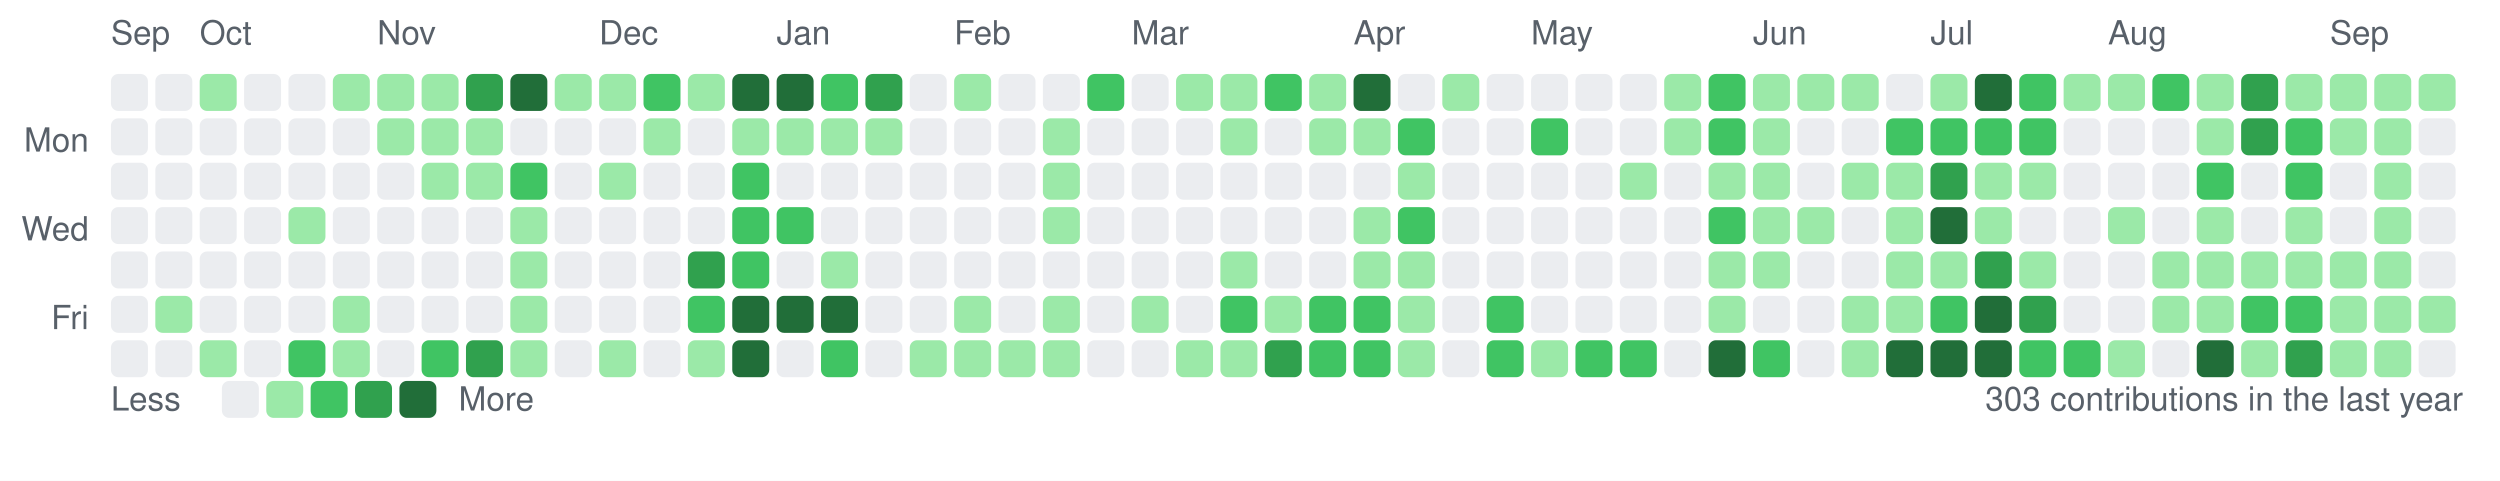
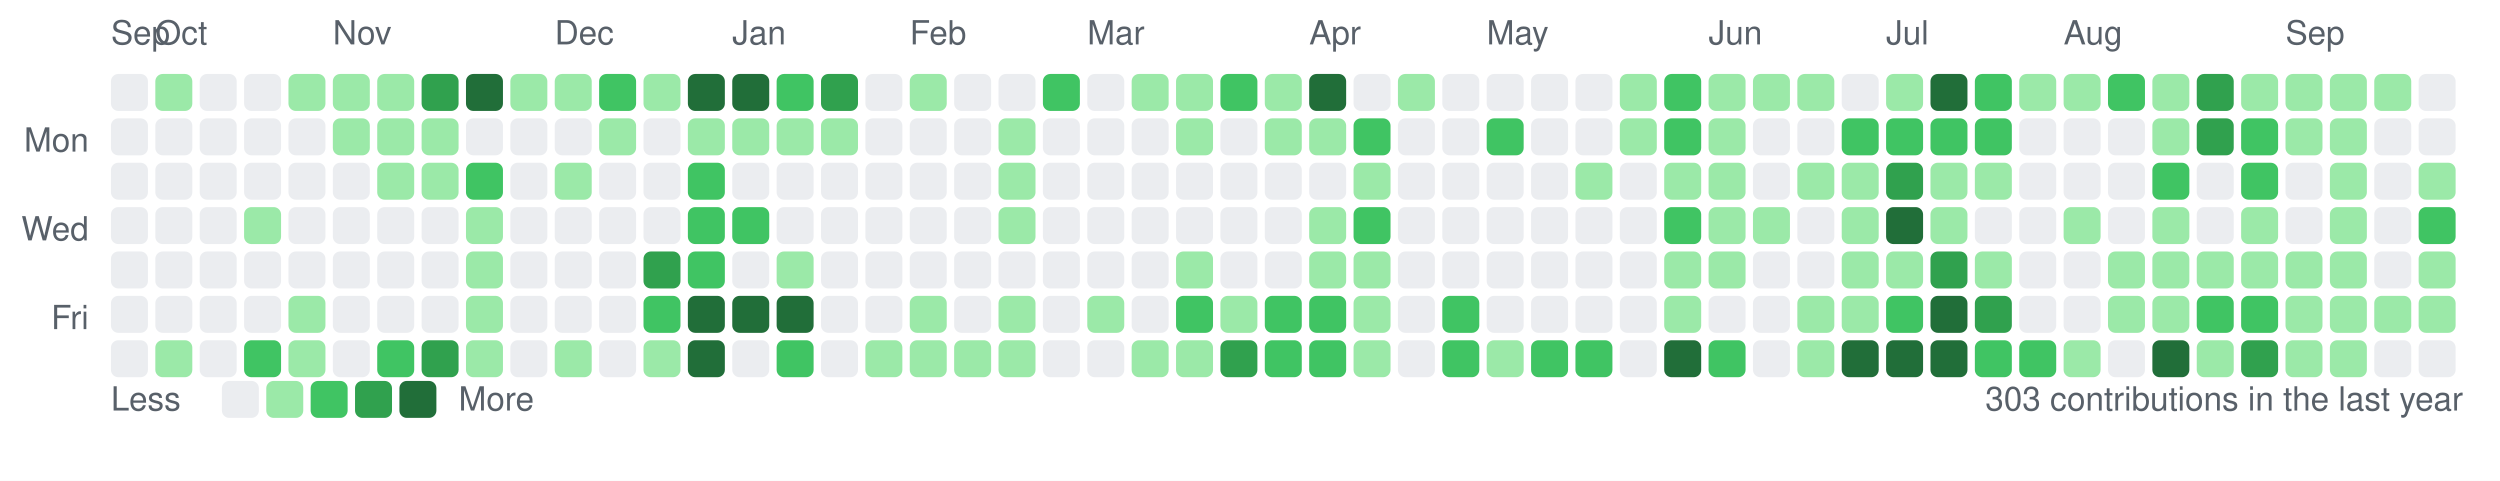
<svg xmlns="http://www.w3.org/2000/svg" width="676" height="130" viewBox="0 0 676 130" role="img" aria-label="cgycorey contribution graph">
  <rect width="676" height="130" fill="#ffffff" />
  <text x="24" y="41" font-size="9" text-anchor="end" fill="#586069" font-family="-apple-system,BlinkMacSystemFont,Segoe UI,Helvetica,Arial,sans-serif">Mon</text>
  <text x="24" y="65" font-size="9" text-anchor="end" fill="#586069" font-family="-apple-system,BlinkMacSystemFont,Segoe UI,Helvetica,Arial,sans-serif">Wed</text>
  <text x="24" y="89" font-size="9" text-anchor="end" fill="#586069" font-family="-apple-system,BlinkMacSystemFont,Segoe UI,Helvetica,Arial,sans-serif">Fri</text>
  <rect x="30" y="20" width="10" height="10" rx="2" fill="#ebedf0" />
  <rect x="30" y="32" width="10" height="10" rx="2" fill="#ebedf0" />
  <rect x="30" y="44" width="10" height="10" rx="2" fill="#ebedf0" />
  <rect x="30" y="56" width="10" height="10" rx="2" fill="#ebedf0" />
  <rect x="30" y="68" width="10" height="10" rx="2" fill="#ebedf0" />
  <rect x="30" y="80" width="10" height="10" rx="2" fill="#ebedf0" />
  <rect x="30" y="92" width="10" height="10" rx="2" fill="#ebedf0" />
-   <rect x="42" y="20" width="10" height="10" rx="2" fill="#ebedf0" />
+   <rect x="42" y="20" width="10" height="10" rx="2" fill="#9be9a8" />
  <rect x="42" y="32" width="10" height="10" rx="2" fill="#ebedf0" />
  <rect x="42" y="44" width="10" height="10" rx="2" fill="#ebedf0" />
  <rect x="42" y="56" width="10" height="10" rx="2" fill="#ebedf0" />
  <rect x="42" y="68" width="10" height="10" rx="2" fill="#ebedf0" />
-   <rect x="42" y="80" width="10" height="10" rx="2" fill="#9be9a8" />
-   <rect x="42" y="92" width="10" height="10" rx="2" fill="#ebedf0" />
-   <rect x="54" y="20" width="10" height="10" rx="2" fill="#9be9a8" />
+   <rect x="42" y="80" width="10" height="10" rx="2" fill="#ebedf0" />
+   <rect x="42" y="92" width="10" height="10" rx="2" fill="#9be9a8" />
+   <rect x="54" y="20" width="10" height="10" rx="2" fill="#ebedf0" />
  <rect x="54" y="32" width="10" height="10" rx="2" fill="#ebedf0" />
  <rect x="54" y="44" width="10" height="10" rx="2" fill="#ebedf0" />
  <rect x="54" y="56" width="10" height="10" rx="2" fill="#ebedf0" />
  <rect x="54" y="68" width="10" height="10" rx="2" fill="#ebedf0" />
  <rect x="54" y="80" width="10" height="10" rx="2" fill="#ebedf0" />
-   <rect x="54" y="92" width="10" height="10" rx="2" fill="#9be9a8" />
+   <rect x="54" y="92" width="10" height="10" rx="2" fill="#ebedf0" />
  <rect x="66" y="20" width="10" height="10" rx="2" fill="#ebedf0" />
  <rect x="66" y="32" width="10" height="10" rx="2" fill="#ebedf0" />
  <rect x="66" y="44" width="10" height="10" rx="2" fill="#ebedf0" />
-   <rect x="66" y="56" width="10" height="10" rx="2" fill="#ebedf0" />
+   <rect x="66" y="56" width="10" height="10" rx="2" fill="#9be9a8" />
  <rect x="66" y="68" width="10" height="10" rx="2" fill="#ebedf0" />
  <rect x="66" y="80" width="10" height="10" rx="2" fill="#ebedf0" />
-   <rect x="66" y="92" width="10" height="10" rx="2" fill="#ebedf0" />
-   <rect x="78" y="20" width="10" height="10" rx="2" fill="#ebedf0" />
+   <rect x="66" y="92" width="10" height="10" rx="2" fill="#40c463" />
+   <rect x="78" y="20" width="10" height="10" rx="2" fill="#9be9a8" />
  <rect x="78" y="32" width="10" height="10" rx="2" fill="#ebedf0" />
  <rect x="78" y="44" width="10" height="10" rx="2" fill="#ebedf0" />
-   <rect x="78" y="56" width="10" height="10" rx="2" fill="#9be9a8" />
+   <rect x="78" y="56" width="10" height="10" rx="2" fill="#ebedf0" />
  <rect x="78" y="68" width="10" height="10" rx="2" fill="#ebedf0" />
-   <rect x="78" y="80" width="10" height="10" rx="2" fill="#ebedf0" />
-   <rect x="78" y="92" width="10" height="10" rx="2" fill="#40c463" />
+   <rect x="78" y="80" width="10" height="10" rx="2" fill="#9be9a8" />
+   <rect x="78" y="92" width="10" height="10" rx="2" fill="#9be9a8" />
  <rect x="90" y="20" width="10" height="10" rx="2" fill="#9be9a8" />
-   <rect x="90" y="32" width="10" height="10" rx="2" fill="#ebedf0" />
+   <rect x="90" y="32" width="10" height="10" rx="2" fill="#9be9a8" />
  <rect x="90" y="44" width="10" height="10" rx="2" fill="#ebedf0" />
  <rect x="90" y="56" width="10" height="10" rx="2" fill="#ebedf0" />
  <rect x="90" y="68" width="10" height="10" rx="2" fill="#ebedf0" />
-   <rect x="90" y="80" width="10" height="10" rx="2" fill="#9be9a8" />
-   <rect x="90" y="92" width="10" height="10" rx="2" fill="#9be9a8" />
+   <rect x="90" y="80" width="10" height="10" rx="2" fill="#ebedf0" />
+   <rect x="90" y="92" width="10" height="10" rx="2" fill="#ebedf0" />
  <rect x="102" y="20" width="10" height="10" rx="2" fill="#9be9a8" />
  <rect x="102" y="32" width="10" height="10" rx="2" fill="#9be9a8" />
-   <rect x="102" y="44" width="10" height="10" rx="2" fill="#ebedf0" />
+   <rect x="102" y="44" width="10" height="10" rx="2" fill="#9be9a8" />
  <rect x="102" y="56" width="10" height="10" rx="2" fill="#ebedf0" />
  <rect x="102" y="68" width="10" height="10" rx="2" fill="#ebedf0" />
  <rect x="102" y="80" width="10" height="10" rx="2" fill="#ebedf0" />
-   <rect x="102" y="92" width="10" height="10" rx="2" fill="#ebedf0" />
-   <rect x="114" y="20" width="10" height="10" rx="2" fill="#9be9a8" />
+   <rect x="102" y="92" width="10" height="10" rx="2" fill="#40c463" />
+   <rect x="114" y="20" width="10" height="10" rx="2" fill="#30a14e" />
  <rect x="114" y="32" width="10" height="10" rx="2" fill="#9be9a8" />
  <rect x="114" y="44" width="10" height="10" rx="2" fill="#9be9a8" />
  <rect x="114" y="56" width="10" height="10" rx="2" fill="#ebedf0" />
  <rect x="114" y="68" width="10" height="10" rx="2" fill="#ebedf0" />
  <rect x="114" y="80" width="10" height="10" rx="2" fill="#ebedf0" />
-   <rect x="114" y="92" width="10" height="10" rx="2" fill="#40c463" />
-   <rect x="126" y="20" width="10" height="10" rx="2" fill="#30a14e" />
-   <rect x="126" y="32" width="10" height="10" rx="2" fill="#9be9a8" />
-   <rect x="126" y="44" width="10" height="10" rx="2" fill="#9be9a8" />
-   <rect x="126" y="56" width="10" height="10" rx="2" fill="#ebedf0" />
-   <rect x="126" y="68" width="10" height="10" rx="2" fill="#ebedf0" />
-   <rect x="126" y="80" width="10" height="10" rx="2" fill="#ebedf0" />
-   <rect x="126" y="92" width="10" height="10" rx="2" fill="#30a14e" />
-   <rect x="138" y="20" width="10" height="10" rx="2" fill="#216e39" />
+   <rect x="114" y="92" width="10" height="10" rx="2" fill="#30a14e" />
+   <rect x="126" y="20" width="10" height="10" rx="2" fill="#216e39" />
+   <rect x="126" y="32" width="10" height="10" rx="2" fill="#ebedf0" />
+   <rect x="126" y="44" width="10" height="10" rx="2" fill="#40c463" />
+   <rect x="126" y="56" width="10" height="10" rx="2" fill="#9be9a8" />
+   <rect x="126" y="68" width="10" height="10" rx="2" fill="#9be9a8" />
+   <rect x="126" y="80" width="10" height="10" rx="2" fill="#9be9a8" />
+   <rect x="126" y="92" width="10" height="10" rx="2" fill="#9be9a8" />
+   <rect x="138" y="20" width="10" height="10" rx="2" fill="#9be9a8" />
  <rect x="138" y="32" width="10" height="10" rx="2" fill="#ebedf0" />
-   <rect x="138" y="44" width="10" height="10" rx="2" fill="#40c463" />
-   <rect x="138" y="56" width="10" height="10" rx="2" fill="#9be9a8" />
-   <rect x="138" y="68" width="10" height="10" rx="2" fill="#9be9a8" />
-   <rect x="138" y="80" width="10" height="10" rx="2" fill="#9be9a8" />
-   <rect x="138" y="92" width="10" height="10" rx="2" fill="#9be9a8" />
+   <rect x="138" y="44" width="10" height="10" rx="2" fill="#ebedf0" />
+   <rect x="138" y="56" width="10" height="10" rx="2" fill="#ebedf0" />
+   <rect x="138" y="68" width="10" height="10" rx="2" fill="#ebedf0" />
+   <rect x="138" y="80" width="10" height="10" rx="2" fill="#ebedf0" />
+   <rect x="138" y="92" width="10" height="10" rx="2" fill="#ebedf0" />
  <rect x="150" y="20" width="10" height="10" rx="2" fill="#9be9a8" />
  <rect x="150" y="32" width="10" height="10" rx="2" fill="#ebedf0" />
-   <rect x="150" y="44" width="10" height="10" rx="2" fill="#ebedf0" />
+   <rect x="150" y="44" width="10" height="10" rx="2" fill="#9be9a8" />
  <rect x="150" y="56" width="10" height="10" rx="2" fill="#ebedf0" />
  <rect x="150" y="68" width="10" height="10" rx="2" fill="#ebedf0" />
  <rect x="150" y="80" width="10" height="10" rx="2" fill="#ebedf0" />
-   <rect x="150" y="92" width="10" height="10" rx="2" fill="#ebedf0" />
-   <rect x="162" y="20" width="10" height="10" rx="2" fill="#9be9a8" />
-   <rect x="162" y="32" width="10" height="10" rx="2" fill="#ebedf0" />
-   <rect x="162" y="44" width="10" height="10" rx="2" fill="#9be9a8" />
+   <rect x="150" y="92" width="10" height="10" rx="2" fill="#9be9a8" />
+   <rect x="162" y="20" width="10" height="10" rx="2" fill="#40c463" />
+   <rect x="162" y="32" width="10" height="10" rx="2" fill="#9be9a8" />
+   <rect x="162" y="44" width="10" height="10" rx="2" fill="#ebedf0" />
  <rect x="162" y="56" width="10" height="10" rx="2" fill="#ebedf0" />
  <rect x="162" y="68" width="10" height="10" rx="2" fill="#ebedf0" />
  <rect x="162" y="80" width="10" height="10" rx="2" fill="#ebedf0" />
-   <rect x="162" y="92" width="10" height="10" rx="2" fill="#9be9a8" />
-   <rect x="174" y="20" width="10" height="10" rx="2" fill="#40c463" />
-   <rect x="174" y="32" width="10" height="10" rx="2" fill="#9be9a8" />
+   <rect x="162" y="92" width="10" height="10" rx="2" fill="#ebedf0" />
+   <rect x="174" y="20" width="10" height="10" rx="2" fill="#9be9a8" />
+   <rect x="174" y="32" width="10" height="10" rx="2" fill="#ebedf0" />
  <rect x="174" y="44" width="10" height="10" rx="2" fill="#ebedf0" />
  <rect x="174" y="56" width="10" height="10" rx="2" fill="#ebedf0" />
-   <rect x="174" y="68" width="10" height="10" rx="2" fill="#ebedf0" />
-   <rect x="174" y="80" width="10" height="10" rx="2" fill="#ebedf0" />
-   <rect x="174" y="92" width="10" height="10" rx="2" fill="#ebedf0" />
-   <rect x="186" y="20" width="10" height="10" rx="2" fill="#9be9a8" />
-   <rect x="186" y="32" width="10" height="10" rx="2" fill="#ebedf0" />
-   <rect x="186" y="44" width="10" height="10" rx="2" fill="#ebedf0" />
-   <rect x="186" y="56" width="10" height="10" rx="2" fill="#ebedf0" />
-   <rect x="186" y="68" width="10" height="10" rx="2" fill="#30a14e" />
-   <rect x="186" y="80" width="10" height="10" rx="2" fill="#40c463" />
-   <rect x="186" y="92" width="10" height="10" rx="2" fill="#9be9a8" />
+   <rect x="174" y="68" width="10" height="10" rx="2" fill="#30a14e" />
+   <rect x="174" y="80" width="10" height="10" rx="2" fill="#40c463" />
+   <rect x="174" y="92" width="10" height="10" rx="2" fill="#9be9a8" />
+   <rect x="186" y="20" width="10" height="10" rx="2" fill="#216e39" />
+   <rect x="186" y="32" width="10" height="10" rx="2" fill="#9be9a8" />
+   <rect x="186" y="44" width="10" height="10" rx="2" fill="#40c463" />
+   <rect x="186" y="56" width="10" height="10" rx="2" fill="#40c463" />
+   <rect x="186" y="68" width="10" height="10" rx="2" fill="#40c463" />
+   <rect x="186" y="80" width="10" height="10" rx="2" fill="#216e39" />
+   <rect x="186" y="92" width="10" height="10" rx="2" fill="#216e39" />
  <rect x="198" y="20" width="10" height="10" rx="2" fill="#216e39" />
  <rect x="198" y="32" width="10" height="10" rx="2" fill="#9be9a8" />
-   <rect x="198" y="44" width="10" height="10" rx="2" fill="#40c463" />
+   <rect x="198" y="44" width="10" height="10" rx="2" fill="#ebedf0" />
  <rect x="198" y="56" width="10" height="10" rx="2" fill="#40c463" />
-   <rect x="198" y="68" width="10" height="10" rx="2" fill="#40c463" />
+   <rect x="198" y="68" width="10" height="10" rx="2" fill="#ebedf0" />
  <rect x="198" y="80" width="10" height="10" rx="2" fill="#216e39" />
-   <rect x="198" y="92" width="10" height="10" rx="2" fill="#216e39" />
-   <rect x="210" y="20" width="10" height="10" rx="2" fill="#216e39" />
+   <rect x="198" y="92" width="10" height="10" rx="2" fill="#ebedf0" />
+   <rect x="210" y="20" width="10" height="10" rx="2" fill="#40c463" />
  <rect x="210" y="32" width="10" height="10" rx="2" fill="#9be9a8" />
  <rect x="210" y="44" width="10" height="10" rx="2" fill="#ebedf0" />
-   <rect x="210" y="56" width="10" height="10" rx="2" fill="#40c463" />
-   <rect x="210" y="68" width="10" height="10" rx="2" fill="#ebedf0" />
+   <rect x="210" y="56" width="10" height="10" rx="2" fill="#ebedf0" />
+   <rect x="210" y="68" width="10" height="10" rx="2" fill="#9be9a8" />
  <rect x="210" y="80" width="10" height="10" rx="2" fill="#216e39" />
-   <rect x="210" y="92" width="10" height="10" rx="2" fill="#ebedf0" />
-   <rect x="222" y="20" width="10" height="10" rx="2" fill="#40c463" />
+   <rect x="210" y="92" width="10" height="10" rx="2" fill="#40c463" />
+   <rect x="222" y="20" width="10" height="10" rx="2" fill="#30a14e" />
  <rect x="222" y="32" width="10" height="10" rx="2" fill="#9be9a8" />
  <rect x="222" y="44" width="10" height="10" rx="2" fill="#ebedf0" />
  <rect x="222" y="56" width="10" height="10" rx="2" fill="#ebedf0" />
-   <rect x="222" y="68" width="10" height="10" rx="2" fill="#9be9a8" />
-   <rect x="222" y="80" width="10" height="10" rx="2" fill="#216e39" />
-   <rect x="222" y="92" width="10" height="10" rx="2" fill="#40c463" />
-   <rect x="234" y="20" width="10" height="10" rx="2" fill="#30a14e" />
-   <rect x="234" y="32" width="10" height="10" rx="2" fill="#9be9a8" />
+   <rect x="222" y="68" width="10" height="10" rx="2" fill="#ebedf0" />
+   <rect x="222" y="80" width="10" height="10" rx="2" fill="#ebedf0" />
+   <rect x="222" y="92" width="10" height="10" rx="2" fill="#ebedf0" />
+   <rect x="234" y="20" width="10" height="10" rx="2" fill="#ebedf0" />
+   <rect x="234" y="32" width="10" height="10" rx="2" fill="#ebedf0" />
  <rect x="234" y="44" width="10" height="10" rx="2" fill="#ebedf0" />
  <rect x="234" y="56" width="10" height="10" rx="2" fill="#ebedf0" />
  <rect x="234" y="68" width="10" height="10" rx="2" fill="#ebedf0" />
  <rect x="234" y="80" width="10" height="10" rx="2" fill="#ebedf0" />
-   <rect x="234" y="92" width="10" height="10" rx="2" fill="#ebedf0" />
-   <rect x="246" y="20" width="10" height="10" rx="2" fill="#ebedf0" />
+   <rect x="234" y="92" width="10" height="10" rx="2" fill="#9be9a8" />
+   <rect x="246" y="20" width="10" height="10" rx="2" fill="#9be9a8" />
  <rect x="246" y="32" width="10" height="10" rx="2" fill="#ebedf0" />
  <rect x="246" y="44" width="10" height="10" rx="2" fill="#ebedf0" />
  <rect x="246" y="56" width="10" height="10" rx="2" fill="#ebedf0" />
  <rect x="246" y="68" width="10" height="10" rx="2" fill="#ebedf0" />
-   <rect x="246" y="80" width="10" height="10" rx="2" fill="#ebedf0" />
+   <rect x="246" y="80" width="10" height="10" rx="2" fill="#9be9a8" />
  <rect x="246" y="92" width="10" height="10" rx="2" fill="#9be9a8" />
-   <rect x="258" y="20" width="10" height="10" rx="2" fill="#9be9a8" />
+   <rect x="258" y="20" width="10" height="10" rx="2" fill="#ebedf0" />
  <rect x="258" y="32" width="10" height="10" rx="2" fill="#ebedf0" />
  <rect x="258" y="44" width="10" height="10" rx="2" fill="#ebedf0" />
  <rect x="258" y="56" width="10" height="10" rx="2" fill="#ebedf0" />
  <rect x="258" y="68" width="10" height="10" rx="2" fill="#ebedf0" />
-   <rect x="258" y="80" width="10" height="10" rx="2" fill="#9be9a8" />
+   <rect x="258" y="80" width="10" height="10" rx="2" fill="#ebedf0" />
  <rect x="258" y="92" width="10" height="10" rx="2" fill="#9be9a8" />
  <rect x="270" y="20" width="10" height="10" rx="2" fill="#ebedf0" />
-   <rect x="270" y="32" width="10" height="10" rx="2" fill="#ebedf0" />
-   <rect x="270" y="44" width="10" height="10" rx="2" fill="#ebedf0" />
-   <rect x="270" y="56" width="10" height="10" rx="2" fill="#ebedf0" />
+   <rect x="270" y="32" width="10" height="10" rx="2" fill="#9be9a8" />
+   <rect x="270" y="44" width="10" height="10" rx="2" fill="#9be9a8" />
+   <rect x="270" y="56" width="10" height="10" rx="2" fill="#9be9a8" />
  <rect x="270" y="68" width="10" height="10" rx="2" fill="#ebedf0" />
-   <rect x="270" y="80" width="10" height="10" rx="2" fill="#ebedf0" />
+   <rect x="270" y="80" width="10" height="10" rx="2" fill="#9be9a8" />
  <rect x="270" y="92" width="10" height="10" rx="2" fill="#9be9a8" />
-   <rect x="282" y="20" width="10" height="10" rx="2" fill="#ebedf0" />
-   <rect x="282" y="32" width="10" height="10" rx="2" fill="#9be9a8" />
-   <rect x="282" y="44" width="10" height="10" rx="2" fill="#9be9a8" />
-   <rect x="282" y="56" width="10" height="10" rx="2" fill="#9be9a8" />
+   <rect x="282" y="20" width="10" height="10" rx="2" fill="#40c463" />
+   <rect x="282" y="32" width="10" height="10" rx="2" fill="#ebedf0" />
+   <rect x="282" y="44" width="10" height="10" rx="2" fill="#ebedf0" />
+   <rect x="282" y="56" width="10" height="10" rx="2" fill="#ebedf0" />
  <rect x="282" y="68" width="10" height="10" rx="2" fill="#ebedf0" />
-   <rect x="282" y="80" width="10" height="10" rx="2" fill="#9be9a8" />
-   <rect x="282" y="92" width="10" height="10" rx="2" fill="#9be9a8" />
-   <rect x="294" y="20" width="10" height="10" rx="2" fill="#40c463" />
+   <rect x="282" y="80" width="10" height="10" rx="2" fill="#ebedf0" />
+   <rect x="282" y="92" width="10" height="10" rx="2" fill="#ebedf0" />
+   <rect x="294" y="20" width="10" height="10" rx="2" fill="#ebedf0" />
  <rect x="294" y="32" width="10" height="10" rx="2" fill="#ebedf0" />
  <rect x="294" y="44" width="10" height="10" rx="2" fill="#ebedf0" />
  <rect x="294" y="56" width="10" height="10" rx="2" fill="#ebedf0" />
  <rect x="294" y="68" width="10" height="10" rx="2" fill="#ebedf0" />
-   <rect x="294" y="80" width="10" height="10" rx="2" fill="#ebedf0" />
+   <rect x="294" y="80" width="10" height="10" rx="2" fill="#9be9a8" />
  <rect x="294" y="92" width="10" height="10" rx="2" fill="#ebedf0" />
-   <rect x="306" y="20" width="10" height="10" rx="2" fill="#ebedf0" />
+   <rect x="306" y="20" width="10" height="10" rx="2" fill="#9be9a8" />
  <rect x="306" y="32" width="10" height="10" rx="2" fill="#ebedf0" />
  <rect x="306" y="44" width="10" height="10" rx="2" fill="#ebedf0" />
  <rect x="306" y="56" width="10" height="10" rx="2" fill="#ebedf0" />
  <rect x="306" y="68" width="10" height="10" rx="2" fill="#ebedf0" />
-   <rect x="306" y="80" width="10" height="10" rx="2" fill="#9be9a8" />
-   <rect x="306" y="92" width="10" height="10" rx="2" fill="#ebedf0" />
+   <rect x="306" y="80" width="10" height="10" rx="2" fill="#ebedf0" />
+   <rect x="306" y="92" width="10" height="10" rx="2" fill="#9be9a8" />
  <rect x="318" y="20" width="10" height="10" rx="2" fill="#9be9a8" />
-   <rect x="318" y="32" width="10" height="10" rx="2" fill="#ebedf0" />
+   <rect x="318" y="32" width="10" height="10" rx="2" fill="#9be9a8" />
  <rect x="318" y="44" width="10" height="10" rx="2" fill="#ebedf0" />
  <rect x="318" y="56" width="10" height="10" rx="2" fill="#ebedf0" />
-   <rect x="318" y="68" width="10" height="10" rx="2" fill="#ebedf0" />
-   <rect x="318" y="80" width="10" height="10" rx="2" fill="#ebedf0" />
+   <rect x="318" y="68" width="10" height="10" rx="2" fill="#9be9a8" />
+   <rect x="318" y="80" width="10" height="10" rx="2" fill="#40c463" />
  <rect x="318" y="92" width="10" height="10" rx="2" fill="#9be9a8" />
-   <rect x="330" y="20" width="10" height="10" rx="2" fill="#9be9a8" />
-   <rect x="330" y="32" width="10" height="10" rx="2" fill="#9be9a8" />
+   <rect x="330" y="20" width="10" height="10" rx="2" fill="#40c463" />
+   <rect x="330" y="32" width="10" height="10" rx="2" fill="#ebedf0" />
  <rect x="330" y="44" width="10" height="10" rx="2" fill="#ebedf0" />
  <rect x="330" y="56" width="10" height="10" rx="2" fill="#ebedf0" />
-   <rect x="330" y="68" width="10" height="10" rx="2" fill="#9be9a8" />
-   <rect x="330" y="80" width="10" height="10" rx="2" fill="#40c463" />
-   <rect x="330" y="92" width="10" height="10" rx="2" fill="#9be9a8" />
-   <rect x="342" y="20" width="10" height="10" rx="2" fill="#40c463" />
-   <rect x="342" y="32" width="10" height="10" rx="2" fill="#ebedf0" />
+   <rect x="330" y="68" width="10" height="10" rx="2" fill="#ebedf0" />
+   <rect x="330" y="80" width="10" height="10" rx="2" fill="#9be9a8" />
+   <rect x="330" y="92" width="10" height="10" rx="2" fill="#30a14e" />
+   <rect x="342" y="20" width="10" height="10" rx="2" fill="#9be9a8" />
+   <rect x="342" y="32" width="10" height="10" rx="2" fill="#9be9a8" />
  <rect x="342" y="44" width="10" height="10" rx="2" fill="#ebedf0" />
  <rect x="342" y="56" width="10" height="10" rx="2" fill="#ebedf0" />
  <rect x="342" y="68" width="10" height="10" rx="2" fill="#ebedf0" />
-   <rect x="342" y="80" width="10" height="10" rx="2" fill="#9be9a8" />
-   <rect x="342" y="92" width="10" height="10" rx="2" fill="#30a14e" />
-   <rect x="354" y="20" width="10" height="10" rx="2" fill="#9be9a8" />
+   <rect x="342" y="80" width="10" height="10" rx="2" fill="#40c463" />
+   <rect x="342" y="92" width="10" height="10" rx="2" fill="#40c463" />
+   <rect x="354" y="20" width="10" height="10" rx="2" fill="#216e39" />
  <rect x="354" y="32" width="10" height="10" rx="2" fill="#9be9a8" />
  <rect x="354" y="44" width="10" height="10" rx="2" fill="#ebedf0" />
-   <rect x="354" y="56" width="10" height="10" rx="2" fill="#ebedf0" />
-   <rect x="354" y="68" width="10" height="10" rx="2" fill="#ebedf0" />
+   <rect x="354" y="56" width="10" height="10" rx="2" fill="#9be9a8" />
+   <rect x="354" y="68" width="10" height="10" rx="2" fill="#9be9a8" />
  <rect x="354" y="80" width="10" height="10" rx="2" fill="#40c463" />
  <rect x="354" y="92" width="10" height="10" rx="2" fill="#40c463" />
-   <rect x="366" y="20" width="10" height="10" rx="2" fill="#216e39" />
-   <rect x="366" y="32" width="10" height="10" rx="2" fill="#9be9a8" />
-   <rect x="366" y="44" width="10" height="10" rx="2" fill="#ebedf0" />
-   <rect x="366" y="56" width="10" height="10" rx="2" fill="#9be9a8" />
+   <rect x="366" y="20" width="10" height="10" rx="2" fill="#ebedf0" />
+   <rect x="366" y="32" width="10" height="10" rx="2" fill="#40c463" />
+   <rect x="366" y="44" width="10" height="10" rx="2" fill="#9be9a8" />
+   <rect x="366" y="56" width="10" height="10" rx="2" fill="#40c463" />
  <rect x="366" y="68" width="10" height="10" rx="2" fill="#9be9a8" />
-   <rect x="366" y="80" width="10" height="10" rx="2" fill="#40c463" />
-   <rect x="366" y="92" width="10" height="10" rx="2" fill="#40c463" />
-   <rect x="378" y="20" width="10" height="10" rx="2" fill="#ebedf0" />
-   <rect x="378" y="32" width="10" height="10" rx="2" fill="#40c463" />
-   <rect x="378" y="44" width="10" height="10" rx="2" fill="#9be9a8" />
-   <rect x="378" y="56" width="10" height="10" rx="2" fill="#40c463" />
-   <rect x="378" y="68" width="10" height="10" rx="2" fill="#9be9a8" />
-   <rect x="378" y="80" width="10" height="10" rx="2" fill="#9be9a8" />
-   <rect x="378" y="92" width="10" height="10" rx="2" fill="#9be9a8" />
-   <rect x="390" y="20" width="10" height="10" rx="2" fill="#9be9a8" />
+   <rect x="366" y="80" width="10" height="10" rx="2" fill="#9be9a8" />
+   <rect x="366" y="92" width="10" height="10" rx="2" fill="#9be9a8" />
+   <rect x="378" y="20" width="10" height="10" rx="2" fill="#9be9a8" />
+   <rect x="378" y="32" width="10" height="10" rx="2" fill="#ebedf0" />
+   <rect x="378" y="44" width="10" height="10" rx="2" fill="#ebedf0" />
+   <rect x="378" y="56" width="10" height="10" rx="2" fill="#ebedf0" />
+   <rect x="378" y="68" width="10" height="10" rx="2" fill="#ebedf0" />
+   <rect x="378" y="80" width="10" height="10" rx="2" fill="#ebedf0" />
+   <rect x="378" y="92" width="10" height="10" rx="2" fill="#ebedf0" />
+   <rect x="390" y="20" width="10" height="10" rx="2" fill="#ebedf0" />
  <rect x="390" y="32" width="10" height="10" rx="2" fill="#ebedf0" />
  <rect x="390" y="44" width="10" height="10" rx="2" fill="#ebedf0" />
  <rect x="390" y="56" width="10" height="10" rx="2" fill="#ebedf0" />
  <rect x="390" y="68" width="10" height="10" rx="2" fill="#ebedf0" />
-   <rect x="390" y="80" width="10" height="10" rx="2" fill="#ebedf0" />
-   <rect x="390" y="92" width="10" height="10" rx="2" fill="#ebedf0" />
+   <rect x="390" y="80" width="10" height="10" rx="2" fill="#40c463" />
+   <rect x="390" y="92" width="10" height="10" rx="2" fill="#40c463" />
  <rect x="402" y="20" width="10" height="10" rx="2" fill="#ebedf0" />
-   <rect x="402" y="32" width="10" height="10" rx="2" fill="#ebedf0" />
+   <rect x="402" y="32" width="10" height="10" rx="2" fill="#40c463" />
  <rect x="402" y="44" width="10" height="10" rx="2" fill="#ebedf0" />
  <rect x="402" y="56" width="10" height="10" rx="2" fill="#ebedf0" />
  <rect x="402" y="68" width="10" height="10" rx="2" fill="#ebedf0" />
-   <rect x="402" y="80" width="10" height="10" rx="2" fill="#40c463" />
-   <rect x="402" y="92" width="10" height="10" rx="2" fill="#40c463" />
+   <rect x="402" y="80" width="10" height="10" rx="2" fill="#ebedf0" />
+   <rect x="402" y="92" width="10" height="10" rx="2" fill="#9be9a8" />
  <rect x="414" y="20" width="10" height="10" rx="2" fill="#ebedf0" />
-   <rect x="414" y="32" width="10" height="10" rx="2" fill="#40c463" />
+   <rect x="414" y="32" width="10" height="10" rx="2" fill="#ebedf0" />
  <rect x="414" y="44" width="10" height="10" rx="2" fill="#ebedf0" />
  <rect x="414" y="56" width="10" height="10" rx="2" fill="#ebedf0" />
  <rect x="414" y="68" width="10" height="10" rx="2" fill="#ebedf0" />
  <rect x="414" y="80" width="10" height="10" rx="2" fill="#ebedf0" />
-   <rect x="414" y="92" width="10" height="10" rx="2" fill="#9be9a8" />
+   <rect x="414" y="92" width="10" height="10" rx="2" fill="#40c463" />
  <rect x="426" y="20" width="10" height="10" rx="2" fill="#ebedf0" />
  <rect x="426" y="32" width="10" height="10" rx="2" fill="#ebedf0" />
-   <rect x="426" y="44" width="10" height="10" rx="2" fill="#ebedf0" />
+   <rect x="426" y="44" width="10" height="10" rx="2" fill="#9be9a8" />
  <rect x="426" y="56" width="10" height="10" rx="2" fill="#ebedf0" />
  <rect x="426" y="68" width="10" height="10" rx="2" fill="#ebedf0" />
  <rect x="426" y="80" width="10" height="10" rx="2" fill="#ebedf0" />
  <rect x="426" y="92" width="10" height="10" rx="2" fill="#40c463" />
-   <rect x="438" y="20" width="10" height="10" rx="2" fill="#ebedf0" />
-   <rect x="438" y="32" width="10" height="10" rx="2" fill="#ebedf0" />
-   <rect x="438" y="44" width="10" height="10" rx="2" fill="#9be9a8" />
+   <rect x="438" y="20" width="10" height="10" rx="2" fill="#9be9a8" />
+   <rect x="438" y="32" width="10" height="10" rx="2" fill="#9be9a8" />
+   <rect x="438" y="44" width="10" height="10" rx="2" fill="#ebedf0" />
  <rect x="438" y="56" width="10" height="10" rx="2" fill="#ebedf0" />
  <rect x="438" y="68" width="10" height="10" rx="2" fill="#ebedf0" />
  <rect x="438" y="80" width="10" height="10" rx="2" fill="#ebedf0" />
-   <rect x="438" y="92" width="10" height="10" rx="2" fill="#40c463" />
-   <rect x="450" y="20" width="10" height="10" rx="2" fill="#9be9a8" />
-   <rect x="450" y="32" width="10" height="10" rx="2" fill="#9be9a8" />
-   <rect x="450" y="44" width="10" height="10" rx="2" fill="#ebedf0" />
-   <rect x="450" y="56" width="10" height="10" rx="2" fill="#ebedf0" />
-   <rect x="450" y="68" width="10" height="10" rx="2" fill="#ebedf0" />
-   <rect x="450" y="80" width="10" height="10" rx="2" fill="#ebedf0" />
-   <rect x="450" y="92" width="10" height="10" rx="2" fill="#ebedf0" />
-   <rect x="462" y="20" width="10" height="10" rx="2" fill="#40c463" />
-   <rect x="462" y="32" width="10" height="10" rx="2" fill="#40c463" />
+   <rect x="438" y="92" width="10" height="10" rx="2" fill="#ebedf0" />
+   <rect x="450" y="20" width="10" height="10" rx="2" fill="#40c463" />
+   <rect x="450" y="32" width="10" height="10" rx="2" fill="#40c463" />
+   <rect x="450" y="44" width="10" height="10" rx="2" fill="#9be9a8" />
+   <rect x="450" y="56" width="10" height="10" rx="2" fill="#40c463" />
+   <rect x="450" y="68" width="10" height="10" rx="2" fill="#9be9a8" />
+   <rect x="450" y="80" width="10" height="10" rx="2" fill="#9be9a8" />
+   <rect x="450" y="92" width="10" height="10" rx="2" fill="#216e39" />
+   <rect x="462" y="20" width="10" height="10" rx="2" fill="#9be9a8" />
+   <rect x="462" y="32" width="10" height="10" rx="2" fill="#9be9a8" />
  <rect x="462" y="44" width="10" height="10" rx="2" fill="#9be9a8" />
-   <rect x="462" y="56" width="10" height="10" rx="2" fill="#40c463" />
+   <rect x="462" y="56" width="10" height="10" rx="2" fill="#9be9a8" />
  <rect x="462" y="68" width="10" height="10" rx="2" fill="#9be9a8" />
-   <rect x="462" y="80" width="10" height="10" rx="2" fill="#9be9a8" />
-   <rect x="462" y="92" width="10" height="10" rx="2" fill="#216e39" />
+   <rect x="462" y="80" width="10" height="10" rx="2" fill="#ebedf0" />
+   <rect x="462" y="92" width="10" height="10" rx="2" fill="#40c463" />
  <rect x="474" y="20" width="10" height="10" rx="2" fill="#9be9a8" />
-   <rect x="474" y="32" width="10" height="10" rx="2" fill="#9be9a8" />
-   <rect x="474" y="44" width="10" height="10" rx="2" fill="#9be9a8" />
+   <rect x="474" y="32" width="10" height="10" rx="2" fill="#ebedf0" />
+   <rect x="474" y="44" width="10" height="10" rx="2" fill="#ebedf0" />
  <rect x="474" y="56" width="10" height="10" rx="2" fill="#9be9a8" />
-   <rect x="474" y="68" width="10" height="10" rx="2" fill="#9be9a8" />
+   <rect x="474" y="68" width="10" height="10" rx="2" fill="#ebedf0" />
  <rect x="474" y="80" width="10" height="10" rx="2" fill="#ebedf0" />
-   <rect x="474" y="92" width="10" height="10" rx="2" fill="#40c463" />
+   <rect x="474" y="92" width="10" height="10" rx="2" fill="#ebedf0" />
  <rect x="486" y="20" width="10" height="10" rx="2" fill="#9be9a8" />
  <rect x="486" y="32" width="10" height="10" rx="2" fill="#ebedf0" />
-   <rect x="486" y="44" width="10" height="10" rx="2" fill="#ebedf0" />
-   <rect x="486" y="56" width="10" height="10" rx="2" fill="#9be9a8" />
+   <rect x="486" y="44" width="10" height="10" rx="2" fill="#9be9a8" />
+   <rect x="486" y="56" width="10" height="10" rx="2" fill="#ebedf0" />
  <rect x="486" y="68" width="10" height="10" rx="2" fill="#ebedf0" />
-   <rect x="486" y="80" width="10" height="10" rx="2" fill="#ebedf0" />
-   <rect x="486" y="92" width="10" height="10" rx="2" fill="#ebedf0" />
-   <rect x="498" y="20" width="10" height="10" rx="2" fill="#9be9a8" />
-   <rect x="498" y="32" width="10" height="10" rx="2" fill="#ebedf0" />
+   <rect x="486" y="80" width="10" height="10" rx="2" fill="#9be9a8" />
+   <rect x="486" y="92" width="10" height="10" rx="2" fill="#9be9a8" />
+   <rect x="498" y="20" width="10" height="10" rx="2" fill="#ebedf0" />
+   <rect x="498" y="32" width="10" height="10" rx="2" fill="#40c463" />
  <rect x="498" y="44" width="10" height="10" rx="2" fill="#9be9a8" />
-   <rect x="498" y="56" width="10" height="10" rx="2" fill="#ebedf0" />
-   <rect x="498" y="68" width="10" height="10" rx="2" fill="#ebedf0" />
+   <rect x="498" y="56" width="10" height="10" rx="2" fill="#9be9a8" />
+   <rect x="498" y="68" width="10" height="10" rx="2" fill="#9be9a8" />
  <rect x="498" y="80" width="10" height="10" rx="2" fill="#9be9a8" />
-   <rect x="498" y="92" width="10" height="10" rx="2" fill="#9be9a8" />
-   <rect x="510" y="20" width="10" height="10" rx="2" fill="#ebedf0" />
+   <rect x="498" y="92" width="10" height="10" rx="2" fill="#216e39" />
+   <rect x="510" y="20" width="10" height="10" rx="2" fill="#9be9a8" />
  <rect x="510" y="32" width="10" height="10" rx="2" fill="#40c463" />
-   <rect x="510" y="44" width="10" height="10" rx="2" fill="#9be9a8" />
-   <rect x="510" y="56" width="10" height="10" rx="2" fill="#9be9a8" />
+   <rect x="510" y="44" width="10" height="10" rx="2" fill="#30a14e" />
+   <rect x="510" y="56" width="10" height="10" rx="2" fill="#216e39" />
  <rect x="510" y="68" width="10" height="10" rx="2" fill="#9be9a8" />
-   <rect x="510" y="80" width="10" height="10" rx="2" fill="#9be9a8" />
+   <rect x="510" y="80" width="10" height="10" rx="2" fill="#40c463" />
  <rect x="510" y="92" width="10" height="10" rx="2" fill="#216e39" />
-   <rect x="522" y="20" width="10" height="10" rx="2" fill="#9be9a8" />
+   <rect x="522" y="20" width="10" height="10" rx="2" fill="#216e39" />
  <rect x="522" y="32" width="10" height="10" rx="2" fill="#40c463" />
-   <rect x="522" y="44" width="10" height="10" rx="2" fill="#30a14e" />
-   <rect x="522" y="56" width="10" height="10" rx="2" fill="#216e39" />
-   <rect x="522" y="68" width="10" height="10" rx="2" fill="#9be9a8" />
-   <rect x="522" y="80" width="10" height="10" rx="2" fill="#40c463" />
+   <rect x="522" y="44" width="10" height="10" rx="2" fill="#9be9a8" />
+   <rect x="522" y="56" width="10" height="10" rx="2" fill="#9be9a8" />
+   <rect x="522" y="68" width="10" height="10" rx="2" fill="#30a14e" />
+   <rect x="522" y="80" width="10" height="10" rx="2" fill="#216e39" />
  <rect x="522" y="92" width="10" height="10" rx="2" fill="#216e39" />
-   <rect x="534" y="20" width="10" height="10" rx="2" fill="#216e39" />
+   <rect x="534" y="20" width="10" height="10" rx="2" fill="#40c463" />
  <rect x="534" y="32" width="10" height="10" rx="2" fill="#40c463" />
  <rect x="534" y="44" width="10" height="10" rx="2" fill="#9be9a8" />
-   <rect x="534" y="56" width="10" height="10" rx="2" fill="#9be9a8" />
-   <rect x="534" y="68" width="10" height="10" rx="2" fill="#30a14e" />
-   <rect x="534" y="80" width="10" height="10" rx="2" fill="#216e39" />
-   <rect x="534" y="92" width="10" height="10" rx="2" fill="#216e39" />
-   <rect x="546" y="20" width="10" height="10" rx="2" fill="#40c463" />
-   <rect x="546" y="32" width="10" height="10" rx="2" fill="#40c463" />
-   <rect x="546" y="44" width="10" height="10" rx="2" fill="#9be9a8" />
+   <rect x="534" y="56" width="10" height="10" rx="2" fill="#ebedf0" />
+   <rect x="534" y="68" width="10" height="10" rx="2" fill="#9be9a8" />
+   <rect x="534" y="80" width="10" height="10" rx="2" fill="#30a14e" />
+   <rect x="534" y="92" width="10" height="10" rx="2" fill="#40c463" />
+   <rect x="546" y="20" width="10" height="10" rx="2" fill="#9be9a8" />
+   <rect x="546" y="32" width="10" height="10" rx="2" fill="#ebedf0" />
+   <rect x="546" y="44" width="10" height="10" rx="2" fill="#ebedf0" />
  <rect x="546" y="56" width="10" height="10" rx="2" fill="#ebedf0" />
-   <rect x="546" y="68" width="10" height="10" rx="2" fill="#9be9a8" />
-   <rect x="546" y="80" width="10" height="10" rx="2" fill="#30a14e" />
+   <rect x="546" y="68" width="10" height="10" rx="2" fill="#ebedf0" />
+   <rect x="546" y="80" width="10" height="10" rx="2" fill="#ebedf0" />
  <rect x="546" y="92" width="10" height="10" rx="2" fill="#40c463" />
  <rect x="558" y="20" width="10" height="10" rx="2" fill="#9be9a8" />
  <rect x="558" y="32" width="10" height="10" rx="2" fill="#ebedf0" />
  <rect x="558" y="44" width="10" height="10" rx="2" fill="#ebedf0" />
-   <rect x="558" y="56" width="10" height="10" rx="2" fill="#ebedf0" />
+   <rect x="558" y="56" width="10" height="10" rx="2" fill="#9be9a8" />
  <rect x="558" y="68" width="10" height="10" rx="2" fill="#ebedf0" />
  <rect x="558" y="80" width="10" height="10" rx="2" fill="#ebedf0" />
-   <rect x="558" y="92" width="10" height="10" rx="2" fill="#40c463" />
-   <rect x="570" y="20" width="10" height="10" rx="2" fill="#9be9a8" />
+   <rect x="558" y="92" width="10" height="10" rx="2" fill="#9be9a8" />
+   <rect x="570" y="20" width="10" height="10" rx="2" fill="#40c463" />
  <rect x="570" y="32" width="10" height="10" rx="2" fill="#ebedf0" />
  <rect x="570" y="44" width="10" height="10" rx="2" fill="#ebedf0" />
-   <rect x="570" y="56" width="10" height="10" rx="2" fill="#9be9a8" />
-   <rect x="570" y="68" width="10" height="10" rx="2" fill="#ebedf0" />
-   <rect x="570" y="80" width="10" height="10" rx="2" fill="#ebedf0" />
-   <rect x="570" y="92" width="10" height="10" rx="2" fill="#9be9a8" />
-   <rect x="582" y="20" width="10" height="10" rx="2" fill="#40c463" />
-   <rect x="582" y="32" width="10" height="10" rx="2" fill="#ebedf0" />
-   <rect x="582" y="44" width="10" height="10" rx="2" fill="#ebedf0" />
-   <rect x="582" y="56" width="10" height="10" rx="2" fill="#ebedf0" />
+   <rect x="570" y="56" width="10" height="10" rx="2" fill="#ebedf0" />
+   <rect x="570" y="68" width="10" height="10" rx="2" fill="#9be9a8" />
+   <rect x="570" y="80" width="10" height="10" rx="2" fill="#9be9a8" />
+   <rect x="570" y="92" width="10" height="10" rx="2" fill="#ebedf0" />
+   <rect x="582" y="20" width="10" height="10" rx="2" fill="#9be9a8" />
+   <rect x="582" y="32" width="10" height="10" rx="2" fill="#9be9a8" />
+   <rect x="582" y="44" width="10" height="10" rx="2" fill="#40c463" />
+   <rect x="582" y="56" width="10" height="10" rx="2" fill="#9be9a8" />
  <rect x="582" y="68" width="10" height="10" rx="2" fill="#9be9a8" />
  <rect x="582" y="80" width="10" height="10" rx="2" fill="#9be9a8" />
-   <rect x="582" y="92" width="10" height="10" rx="2" fill="#ebedf0" />
-   <rect x="594" y="20" width="10" height="10" rx="2" fill="#9be9a8" />
-   <rect x="594" y="32" width="10" height="10" rx="2" fill="#9be9a8" />
-   <rect x="594" y="44" width="10" height="10" rx="2" fill="#40c463" />
-   <rect x="594" y="56" width="10" height="10" rx="2" fill="#9be9a8" />
+   <rect x="582" y="92" width="10" height="10" rx="2" fill="#216e39" />
+   <rect x="594" y="20" width="10" height="10" rx="2" fill="#30a14e" />
+   <rect x="594" y="32" width="10" height="10" rx="2" fill="#30a14e" />
+   <rect x="594" y="44" width="10" height="10" rx="2" fill="#ebedf0" />
+   <rect x="594" y="56" width="10" height="10" rx="2" fill="#ebedf0" />
  <rect x="594" y="68" width="10" height="10" rx="2" fill="#9be9a8" />
-   <rect x="594" y="80" width="10" height="10" rx="2" fill="#9be9a8" />
-   <rect x="594" y="92" width="10" height="10" rx="2" fill="#216e39" />
-   <rect x="606" y="20" width="10" height="10" rx="2" fill="#30a14e" />
-   <rect x="606" y="32" width="10" height="10" rx="2" fill="#30a14e" />
-   <rect x="606" y="44" width="10" height="10" rx="2" fill="#ebedf0" />
-   <rect x="606" y="56" width="10" height="10" rx="2" fill="#ebedf0" />
+   <rect x="594" y="80" width="10" height="10" rx="2" fill="#40c463" />
+   <rect x="594" y="92" width="10" height="10" rx="2" fill="#9be9a8" />
+   <rect x="606" y="20" width="10" height="10" rx="2" fill="#9be9a8" />
+   <rect x="606" y="32" width="10" height="10" rx="2" fill="#40c463" />
+   <rect x="606" y="44" width="10" height="10" rx="2" fill="#40c463" />
+   <rect x="606" y="56" width="10" height="10" rx="2" fill="#9be9a8" />
  <rect x="606" y="68" width="10" height="10" rx="2" fill="#9be9a8" />
  <rect x="606" y="80" width="10" height="10" rx="2" fill="#40c463" />
-   <rect x="606" y="92" width="10" height="10" rx="2" fill="#9be9a8" />
+   <rect x="606" y="92" width="10" height="10" rx="2" fill="#30a14e" />
  <rect x="618" y="20" width="10" height="10" rx="2" fill="#9be9a8" />
-   <rect x="618" y="32" width="10" height="10" rx="2" fill="#40c463" />
-   <rect x="618" y="44" width="10" height="10" rx="2" fill="#40c463" />
-   <rect x="618" y="56" width="10" height="10" rx="2" fill="#9be9a8" />
+   <rect x="618" y="32" width="10" height="10" rx="2" fill="#9be9a8" />
+   <rect x="618" y="44" width="10" height="10" rx="2" fill="#ebedf0" />
+   <rect x="618" y="56" width="10" height="10" rx="2" fill="#ebedf0" />
  <rect x="618" y="68" width="10" height="10" rx="2" fill="#9be9a8" />
-   <rect x="618" y="80" width="10" height="10" rx="2" fill="#40c463" />
-   <rect x="618" y="92" width="10" height="10" rx="2" fill="#30a14e" />
+   <rect x="618" y="80" width="10" height="10" rx="2" fill="#9be9a8" />
+   <rect x="618" y="92" width="10" height="10" rx="2" fill="#9be9a8" />
  <rect x="630" y="20" width="10" height="10" rx="2" fill="#9be9a8" />
  <rect x="630" y="32" width="10" height="10" rx="2" fill="#9be9a8" />
-   <rect x="630" y="44" width="10" height="10" rx="2" fill="#ebedf0" />
-   <rect x="630" y="56" width="10" height="10" rx="2" fill="#ebedf0" />
+   <rect x="630" y="44" width="10" height="10" rx="2" fill="#9be9a8" />
+   <rect x="630" y="56" width="10" height="10" rx="2" fill="#9be9a8" />
  <rect x="630" y="68" width="10" height="10" rx="2" fill="#9be9a8" />
  <rect x="630" y="80" width="10" height="10" rx="2" fill="#9be9a8" />
  <rect x="630" y="92" width="10" height="10" rx="2" fill="#9be9a8" />
  <rect x="642" y="20" width="10" height="10" rx="2" fill="#9be9a8" />
-   <rect x="642" y="32" width="10" height="10" rx="2" fill="#9be9a8" />
-   <rect x="642" y="44" width="10" height="10" rx="2" fill="#9be9a8" />
-   <rect x="642" y="56" width="10" height="10" rx="2" fill="#9be9a8" />
-   <rect x="642" y="68" width="10" height="10" rx="2" fill="#9be9a8" />
+   <rect x="642" y="32" width="10" height="10" rx="2" fill="#ebedf0" />
+   <rect x="642" y="44" width="10" height="10" rx="2" fill="#ebedf0" />
+   <rect x="642" y="56" width="10" height="10" rx="2" fill="#ebedf0" />
+   <rect x="642" y="68" width="10" height="10" rx="2" fill="#ebedf0" />
  <rect x="642" y="80" width="10" height="10" rx="2" fill="#9be9a8" />
-   <rect x="642" y="92" width="10" height="10" rx="2" fill="#9be9a8" />
-   <rect x="654" y="20" width="10" height="10" rx="2" fill="#9be9a8" />
+   <rect x="642" y="92" width="10" height="10" rx="2" fill="#ebedf0" />
+   <rect x="654" y="20" width="10" height="10" rx="2" fill="#ebedf0" />
  <rect x="654" y="32" width="10" height="10" rx="2" fill="#ebedf0" />
-   <rect x="654" y="44" width="10" height="10" rx="2" fill="#ebedf0" />
-   <rect x="654" y="56" width="10" height="10" rx="2" fill="#ebedf0" />
-   <rect x="654" y="68" width="10" height="10" rx="2" fill="#ebedf0" />
+   <rect x="654" y="44" width="10" height="10" rx="2" fill="#9be9a8" />
+   <rect x="654" y="56" width="10" height="10" rx="2" fill="#40c463" />
+   <rect x="654" y="68" width="10" height="10" rx="2" fill="#9be9a8" />
  <rect x="654" y="80" width="10" height="10" rx="2" fill="#9be9a8" />
  <rect x="654" y="92" width="10" height="10" rx="2" fill="#ebedf0" />
  <text x="30" y="111" font-size="9" fill="#586069" font-family="-apple-system,BlinkMacSystemFont,Segoe UI,Helvetica,Arial,sans-serif">Less</text>
  <rect x="60" y="103" width="10" height="10" rx="2" fill="#ebedf0" />
  <rect x="72" y="103" width="10" height="10" rx="2" fill="#9be9a8" />
  <rect x="84" y="103" width="10" height="10" rx="2" fill="#40c463" />
  <rect x="96" y="103" width="10" height="10" rx="2" fill="#30a14e" />
  <rect x="108" y="103" width="10" height="10" rx="2" fill="#216e39" />
  <text x="124" y="111" font-size="9" fill="#586069" font-family="-apple-system,BlinkMacSystemFont,Segoe UI,Helvetica,Arial,sans-serif">More</text>
  <text x="666" y="111" font-size="9" text-anchor="end" fill="#586069" font-family="-apple-system,BlinkMacSystemFont,Segoe UI,Helvetica,Arial,sans-serif">303 contributions in the last year</text>
  <text x="30" y="12" font-size="9" fill="#586069" font-family="-apple-system,BlinkMacSystemFont,Segoe UI,Helvetica,Arial,sans-serif">Sep</text>
-   <text x="54" y="12" font-size="9" fill="#586069" font-family="-apple-system,BlinkMacSystemFont,Segoe UI,Helvetica,Arial,sans-serif">Oct</text>
-   <text x="102" y="12" font-size="9" fill="#586069" font-family="-apple-system,BlinkMacSystemFont,Segoe UI,Helvetica,Arial,sans-serif">Nov</text>
-   <text x="162" y="12" font-size="9" fill="#586069" font-family="-apple-system,BlinkMacSystemFont,Segoe UI,Helvetica,Arial,sans-serif">Dec</text>
-   <text x="210" y="12" font-size="9" fill="#586069" font-family="-apple-system,BlinkMacSystemFont,Segoe UI,Helvetica,Arial,sans-serif">Jan</text>
-   <text x="258" y="12" font-size="9" fill="#586069" font-family="-apple-system,BlinkMacSystemFont,Segoe UI,Helvetica,Arial,sans-serif">Feb</text>
-   <text x="306" y="12" font-size="9" fill="#586069" font-family="-apple-system,BlinkMacSystemFont,Segoe UI,Helvetica,Arial,sans-serif">Mar</text>
-   <text x="366" y="12" font-size="9" fill="#586069" font-family="-apple-system,BlinkMacSystemFont,Segoe UI,Helvetica,Arial,sans-serif">Apr</text>
-   <text x="414" y="12" font-size="9" fill="#586069" font-family="-apple-system,BlinkMacSystemFont,Segoe UI,Helvetica,Arial,sans-serif">May</text>
-   <text x="474" y="12" font-size="9" fill="#586069" font-family="-apple-system,BlinkMacSystemFont,Segoe UI,Helvetica,Arial,sans-serif">Jun</text>
-   <text x="522" y="12" font-size="9" fill="#586069" font-family="-apple-system,BlinkMacSystemFont,Segoe UI,Helvetica,Arial,sans-serif">Jul</text>
-   <text x="570" y="12" font-size="9" fill="#586069" font-family="-apple-system,BlinkMacSystemFont,Segoe UI,Helvetica,Arial,sans-serif">Aug</text>
-   <text x="630" y="12" font-size="9" fill="#586069" font-family="-apple-system,BlinkMacSystemFont,Segoe UI,Helvetica,Arial,sans-serif">Sep</text>
+   <text x="42" y="12" font-size="9" fill="#586069" font-family="-apple-system,BlinkMacSystemFont,Segoe UI,Helvetica,Arial,sans-serif">Oct</text>
+   <text x="90" y="12" font-size="9" fill="#586069" font-family="-apple-system,BlinkMacSystemFont,Segoe UI,Helvetica,Arial,sans-serif">Nov</text>
+   <text x="150" y="12" font-size="9" fill="#586069" font-family="-apple-system,BlinkMacSystemFont,Segoe UI,Helvetica,Arial,sans-serif">Dec</text>
+   <text x="198" y="12" font-size="9" fill="#586069" font-family="-apple-system,BlinkMacSystemFont,Segoe UI,Helvetica,Arial,sans-serif">Jan</text>
+   <text x="246" y="12" font-size="9" fill="#586069" font-family="-apple-system,BlinkMacSystemFont,Segoe UI,Helvetica,Arial,sans-serif">Feb</text>
+   <text x="294" y="12" font-size="9" fill="#586069" font-family="-apple-system,BlinkMacSystemFont,Segoe UI,Helvetica,Arial,sans-serif">Mar</text>
+   <text x="354" y="12" font-size="9" fill="#586069" font-family="-apple-system,BlinkMacSystemFont,Segoe UI,Helvetica,Arial,sans-serif">Apr</text>
+   <text x="402" y="12" font-size="9" fill="#586069" font-family="-apple-system,BlinkMacSystemFont,Segoe UI,Helvetica,Arial,sans-serif">May</text>
+   <text x="462" y="12" font-size="9" fill="#586069" font-family="-apple-system,BlinkMacSystemFont,Segoe UI,Helvetica,Arial,sans-serif">Jun</text>
+   <text x="510" y="12" font-size="9" fill="#586069" font-family="-apple-system,BlinkMacSystemFont,Segoe UI,Helvetica,Arial,sans-serif">Jul</text>
+   <text x="558" y="12" font-size="9" fill="#586069" font-family="-apple-system,BlinkMacSystemFont,Segoe UI,Helvetica,Arial,sans-serif">Aug</text>
+   <text x="618" y="12" font-size="9" fill="#586069" font-family="-apple-system,BlinkMacSystemFont,Segoe UI,Helvetica,Arial,sans-serif">Sep</text>
</svg>
